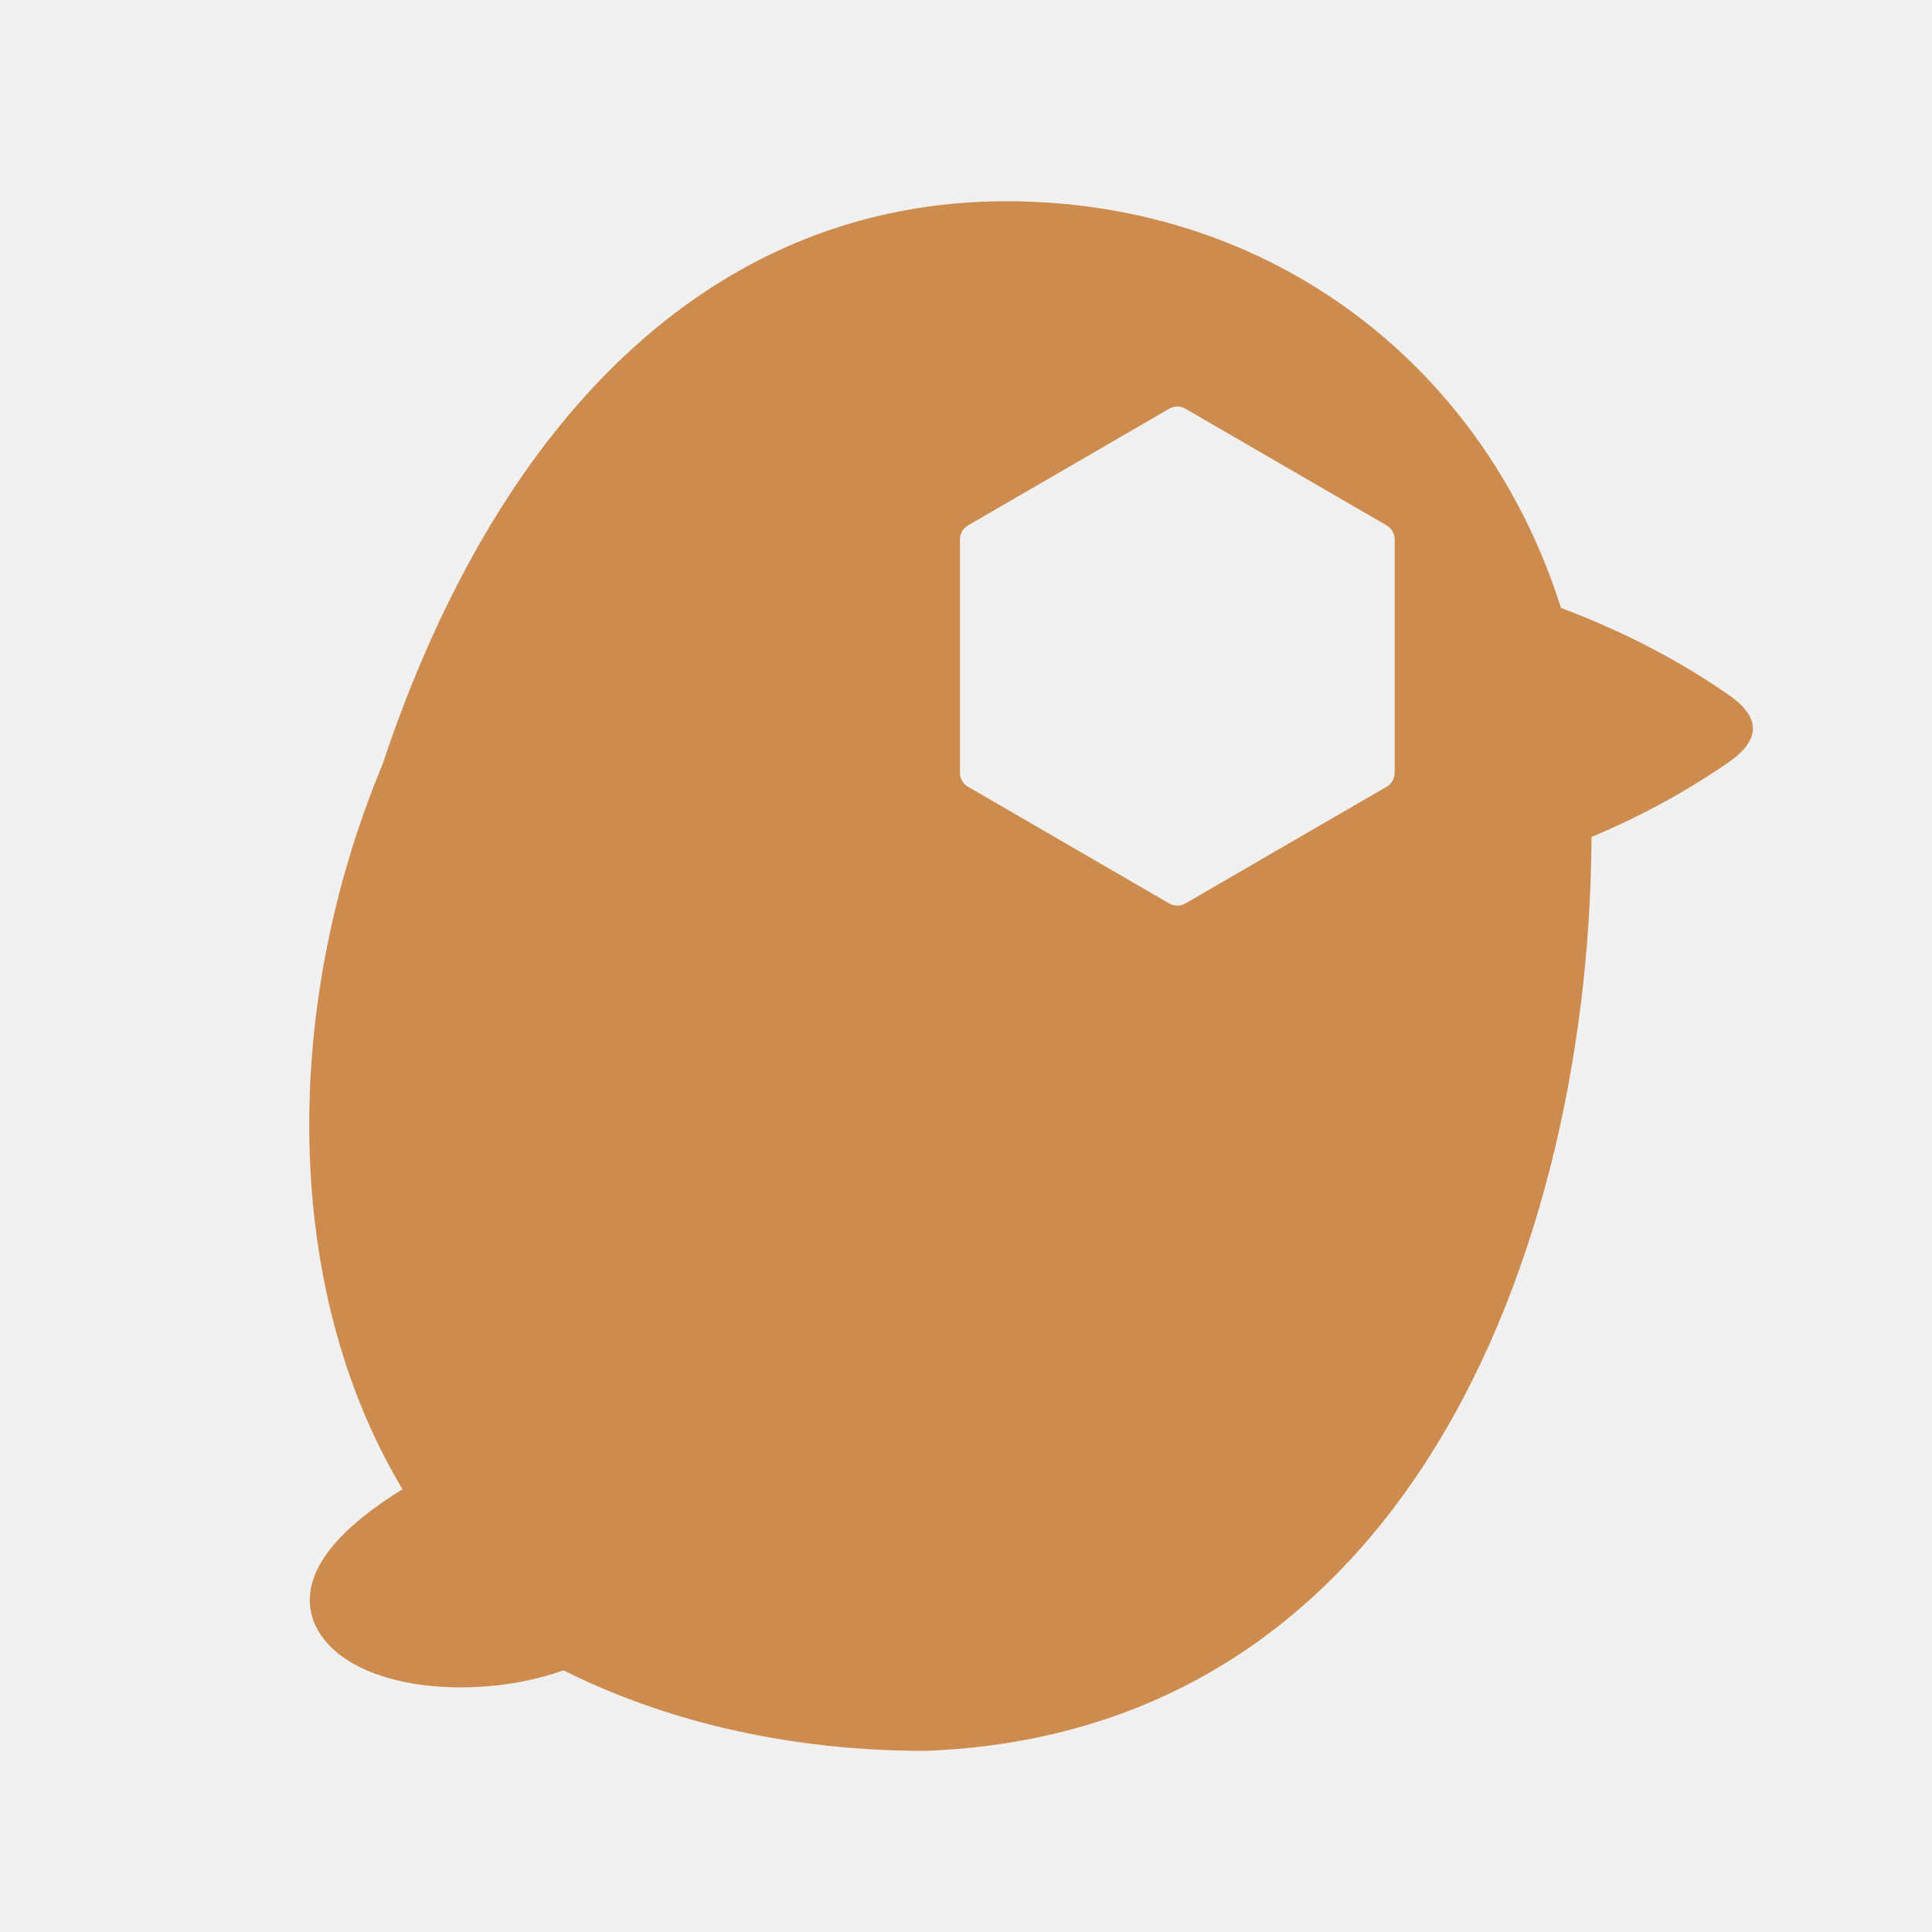
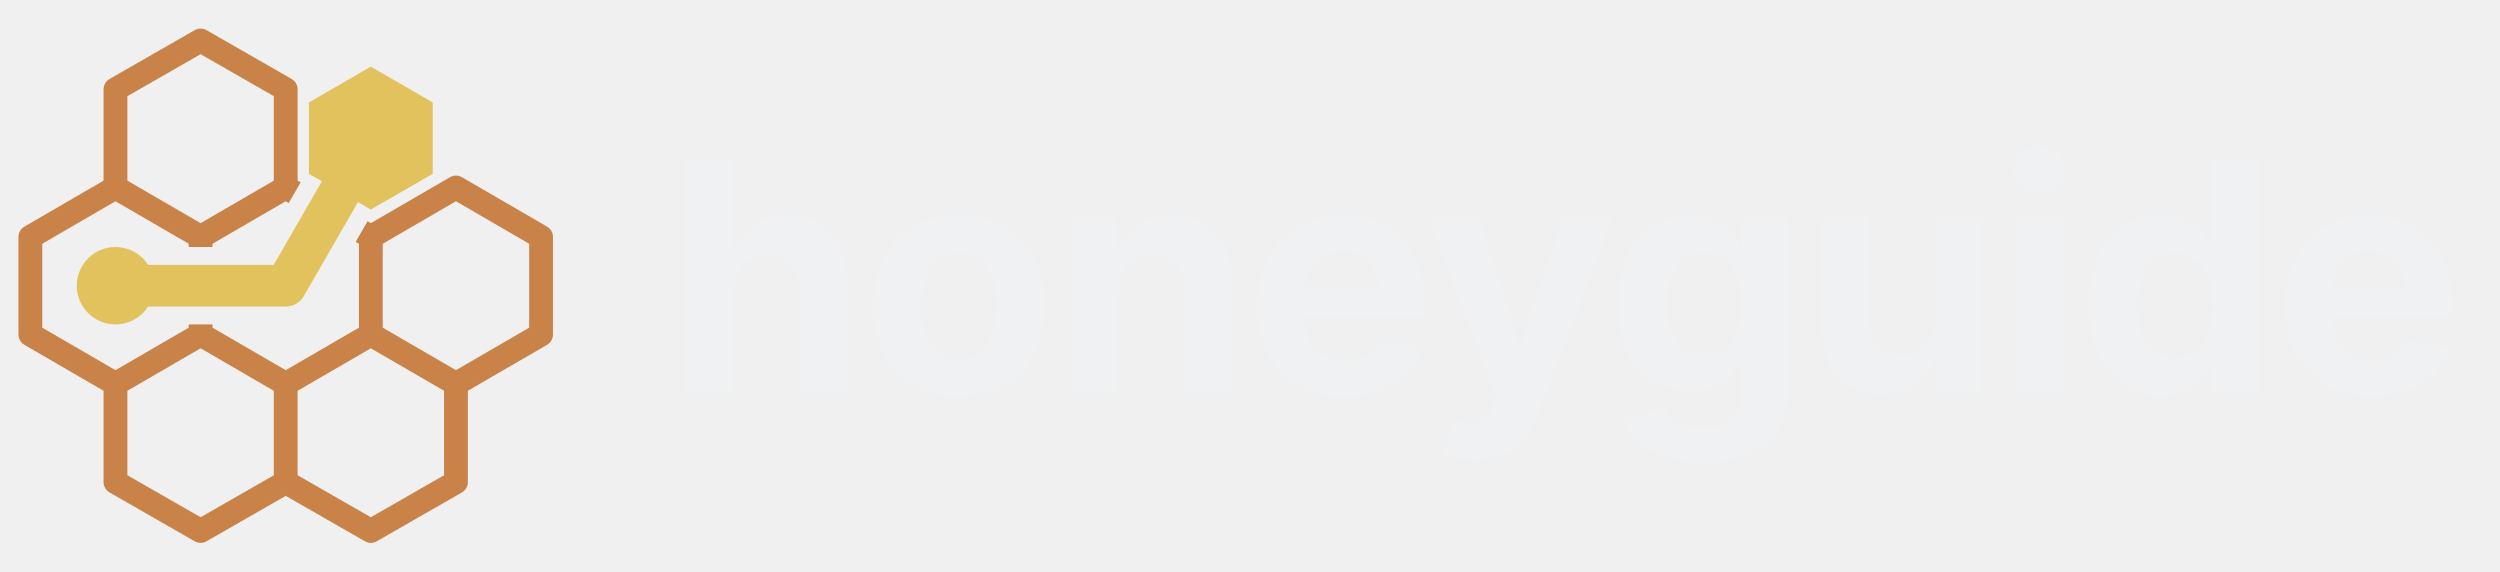
- <svg xmlns="http://www.w3.org/2000/svg" viewBox="0 0 96 96" fill="#CD8C4E">
-   <defs>
-     <mask id="m">
-       <rect width="96" height="96" fill="#fff" />
-       <path d="M58.5 21 L68.5 26.8 V38.4 L58.5 44.2 L48.5 38.4 V26.8 Z" fill="#000" stroke="#000" stroke-width="1.6" stroke-linejoin="round" />
-     </mask>
-   </defs>
-   <path mask="url(#m)" d="M50 10 C66 10 78 22 79 38 C80 58 72 86 46 87 C38 87 32 85 28 83 C23.5 84.6 17 84 15.6 80.6 C14.6 78 17.4 75.6 20 74 C14 64 14 50 19 38 C25 20 36 10 50 10 Z" />
-   <path d="M77 30 Q82 31.8 86 34.6 Q88.2 36.2 86 37.8 Q82 40.6 77 42.4 Z" />
+ <svg xmlns="http://www.w3.org/2000/svg" viewBox="0 0 420 96" width="420" height="96">
+   <g>
+     <defs>
+       <mask id="hg-logo-dark-m" maskUnits="userSpaceOnUse" x="0" y="0" width="96" height="96">
+         <rect width="96" height="96" fill="#fff" />
+         <path d="M19.4 48 L48 48 L62.3 23.2" fill="none" stroke="#000" stroke-width="13" stroke-linecap="round" stroke-linejoin="round" />
+         <circle cx="19.4" cy="48" r="9.5" />
+       </mask>
+     </defs>
+     <path mask="url(#hg-logo-dark-m)" d="M48 31.5 L62.3 39.8 L62.3 56.2 L48 64.5 L33.7 56.2 L33.7 39.8 Z M76.6 31.5 L90.9 39.8 L90.9 56.2 L76.6 64.5 L62.3 56.2 L62.3 39.8 Z M62.3 56.2 L76.6 64.5 L76.6 81 L62.3 89.2 L48 81 L48 64.5 Z M33.7 56.2 L48 64.5 L48 81 L33.7 89.2 L19.4 81 L19.4 64.5 Z M19.4 31.5 L33.7 39.8 L33.7 56.2 L19.4 64.5 L5.1 56.2 L5.1 39.8 Z M33.7 6.8 L48 15 L48 31.5 L33.7 39.8 L19.4 31.5 L19.4 15 Z" fill="none" stroke="#C98348" stroke-width="4" stroke-linejoin="round" />
+     <path d="M62.3 11.2 L72.7 17.2 L72.7 29.2 L62.3 35.2 L51.9 29.2 L51.9 17.2 Z" fill="#E2C25C" />
+     <path d="M19.4 48 L48 48 L62.3 23.2" fill="none" stroke="#E2C25C" stroke-width="7" stroke-linecap="round" stroke-linejoin="round" />
+     <circle cx="19.4" cy="48" r="6.5" fill="#E2C25C" />
+   </g>
+   <text x="112" y="66" fill="#F0F1F3" font-family="Inter,-apple-system,BlinkMacSystemFont,'Segoe UI',Roboto,'Helvetica Neue',Arial,sans-serif" font-size="54" font-weight="650" letter-spacing="-1.08">honeyguide</text>
</svg>
